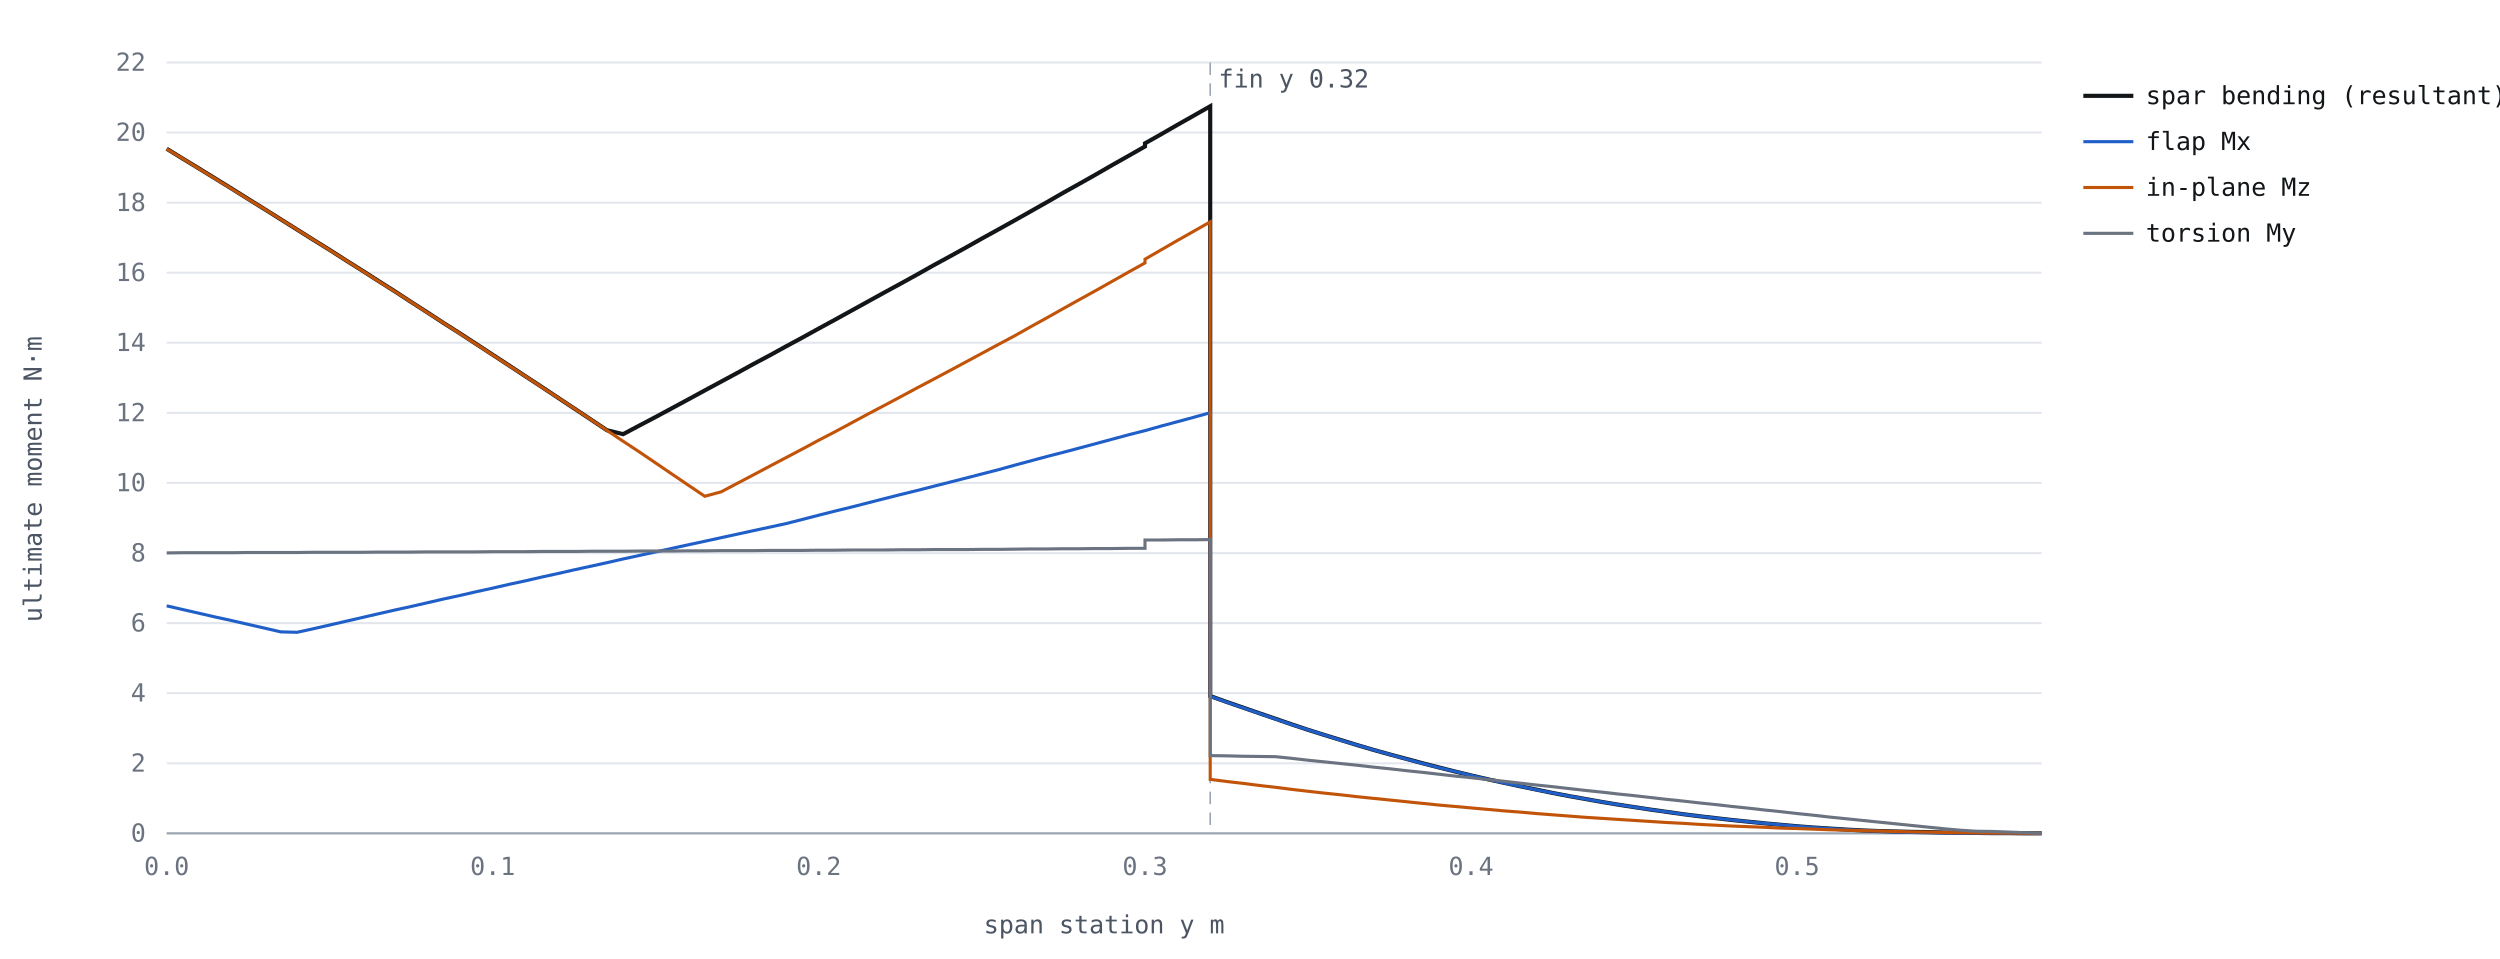
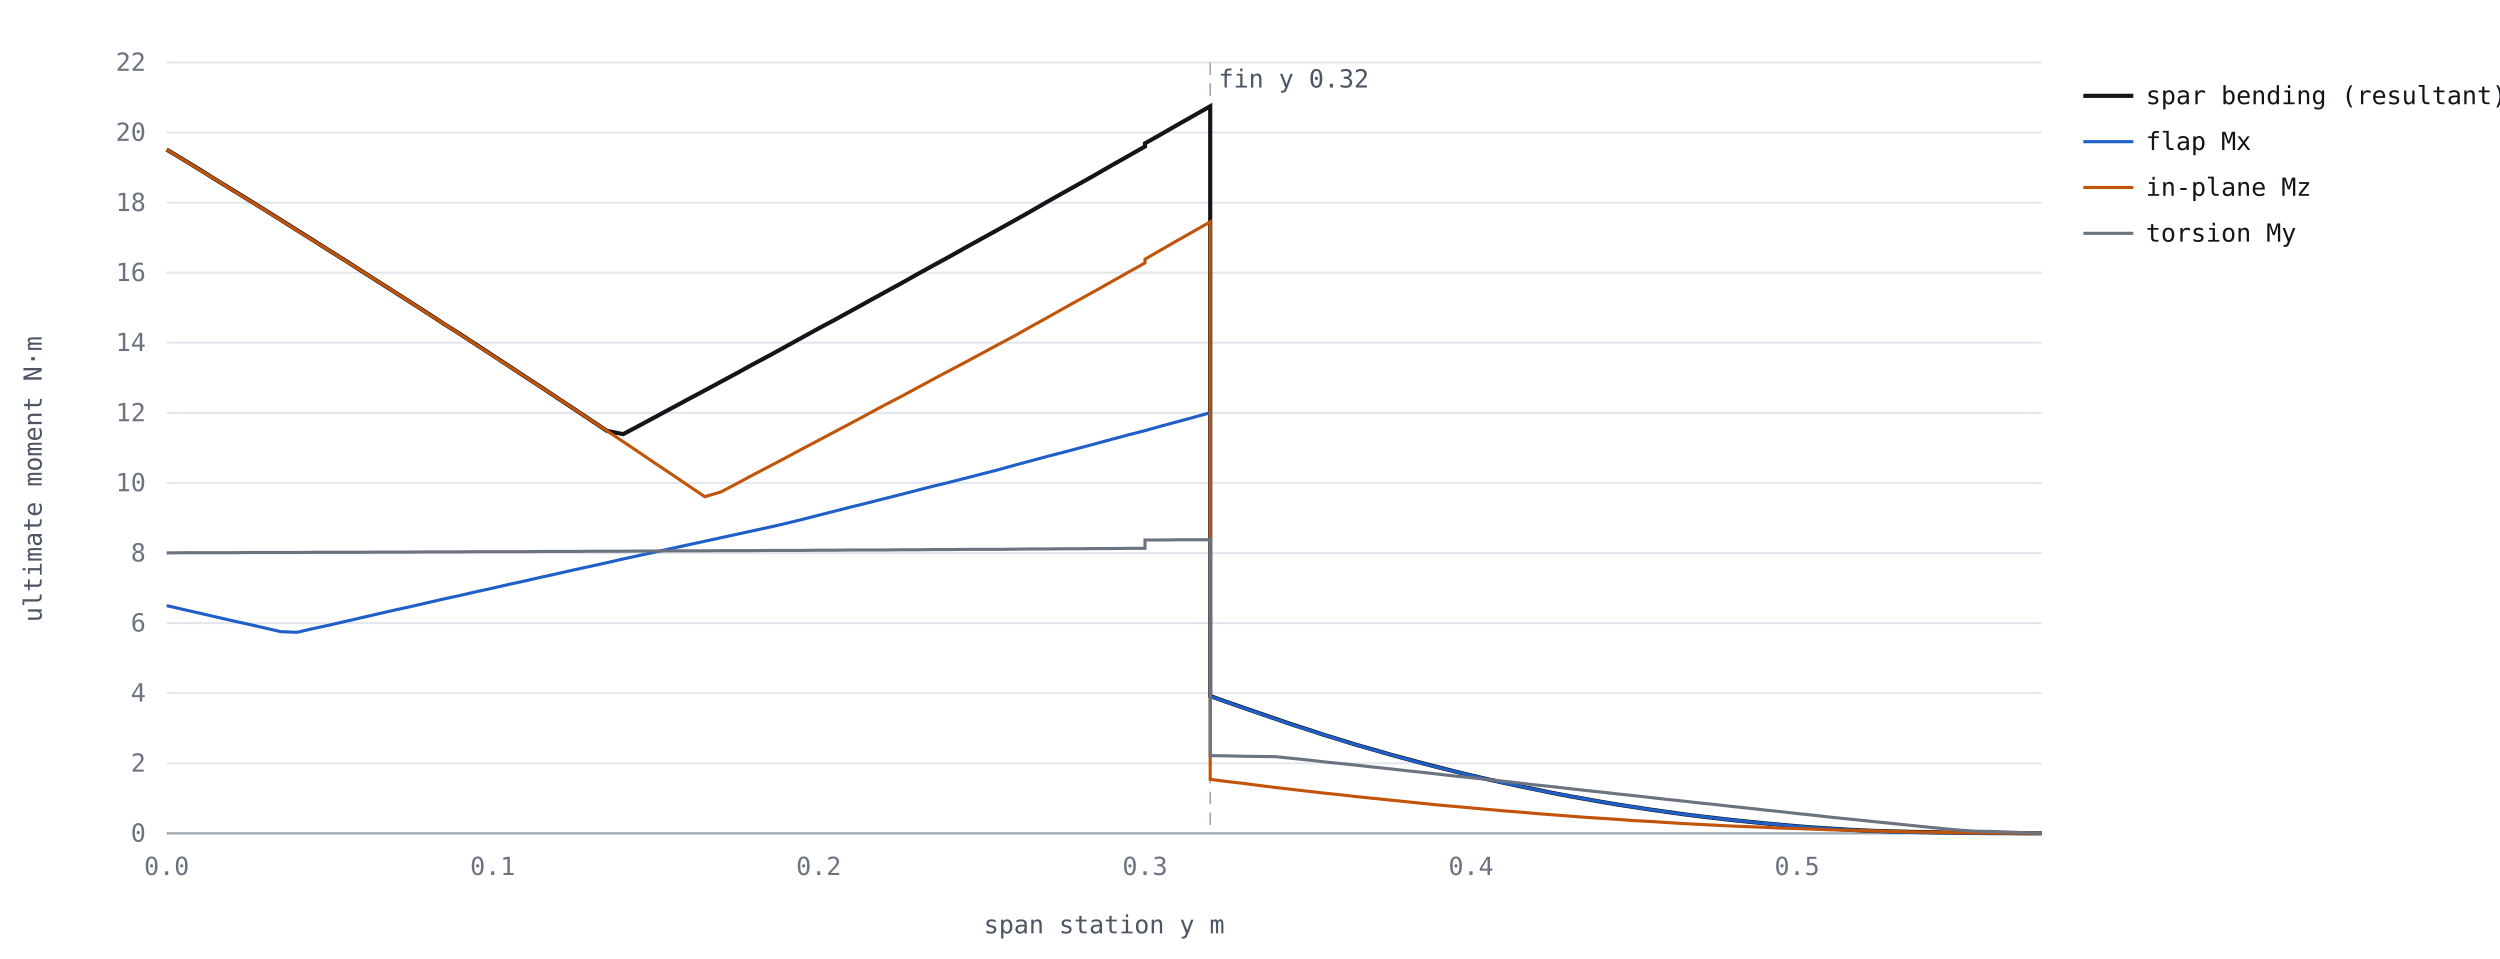
<svg xmlns="http://www.w3.org/2000/svg" viewBox="0 0 1200 460" width="1200" height="460">
  <line x1="80" y1="400.0" x2="980" y2="400.0" stroke="#E3E7ED" stroke-width="1" />
  <text x="70" y="404.0" text-anchor="end" fill="#6B7280" font-family="IBM Plex Mono, monospace" font-size="12">0</text>
  <line x1="80" y1="366.4" x2="980" y2="366.4" stroke="#E3E7ED" stroke-width="1" />
  <text x="70" y="370.4" text-anchor="end" fill="#6B7280" font-family="IBM Plex Mono, monospace" font-size="12">2</text>
  <line x1="80" y1="332.7" x2="980" y2="332.7" stroke="#E3E7ED" stroke-width="1" />
  <text x="70" y="336.7" text-anchor="end" fill="#6B7280" font-family="IBM Plex Mono, monospace" font-size="12">4</text>
  <line x1="80" y1="299.1" x2="980" y2="299.1" stroke="#E3E7ED" stroke-width="1" />
  <text x="70" y="303.1" text-anchor="end" fill="#6B7280" font-family="IBM Plex Mono, monospace" font-size="12">6</text>
  <line x1="80" y1="265.5" x2="980" y2="265.5" stroke="#E3E7ED" stroke-width="1" />
  <text x="70" y="269.5" text-anchor="end" fill="#6B7280" font-family="IBM Plex Mono, monospace" font-size="12">8</text>
  <line x1="80" y1="231.8" x2="980" y2="231.8" stroke="#E3E7ED" stroke-width="1" />
  <text x="70" y="235.8" text-anchor="end" fill="#6B7280" font-family="IBM Plex Mono, monospace" font-size="12">10</text>
  <line x1="80" y1="198.2" x2="980" y2="198.2" stroke="#E3E7ED" stroke-width="1" />
  <text x="70" y="202.2" text-anchor="end" fill="#6B7280" font-family="IBM Plex Mono, monospace" font-size="12">12</text>
  <line x1="80" y1="164.5" x2="980" y2="164.5" stroke="#E3E7ED" stroke-width="1" />
  <text x="70" y="168.5" text-anchor="end" fill="#6B7280" font-family="IBM Plex Mono, monospace" font-size="12">14</text>
  <line x1="80" y1="130.9" x2="980" y2="130.9" stroke="#E3E7ED" stroke-width="1" />
  <text x="70" y="134.9" text-anchor="end" fill="#6B7280" font-family="IBM Plex Mono, monospace" font-size="12">16</text>
  <line x1="80" y1="97.3" x2="980" y2="97.3" stroke="#E3E7ED" stroke-width="1" />
  <text x="70" y="101.3" text-anchor="end" fill="#6B7280" font-family="IBM Plex Mono, monospace" font-size="12">18</text>
  <line x1="80" y1="63.6" x2="980" y2="63.6" stroke="#E3E7ED" stroke-width="1" />
  <text x="70" y="67.6" text-anchor="end" fill="#6B7280" font-family="IBM Plex Mono, monospace" font-size="12">20</text>
  <line x1="80" y1="30.0" x2="980" y2="30.0" stroke="#E3E7ED" stroke-width="1" />
  <text x="70" y="34.0" text-anchor="end" fill="#6B7280" font-family="IBM Plex Mono, monospace" font-size="12">22</text>
  <text x="80.0" y="420" text-anchor="middle" fill="#6B7280" font-family="IBM Plex Mono, monospace" font-size="12">0.0</text>
  <text x="236.5" y="420" text-anchor="middle" fill="#6B7280" font-family="IBM Plex Mono, monospace" font-size="12">0.1</text>
  <text x="393.0" y="420" text-anchor="middle" fill="#6B7280" font-family="IBM Plex Mono, monospace" font-size="12">0.2</text>
  <text x="549.6" y="420" text-anchor="middle" fill="#6B7280" font-family="IBM Plex Mono, monospace" font-size="12">0.3</text>
  <text x="706.1" y="420" text-anchor="middle" fill="#6B7280" font-family="IBM Plex Mono, monospace" font-size="12">0.4</text>
  <text x="862.6" y="420" text-anchor="middle" fill="#6B7280" font-family="IBM Plex Mono, monospace" font-size="12">0.5</text>
  <line x1="80" y1="400.0" x2="980" y2="400.0" stroke="#9AA4B1" />
  <line x1="580.9" y1="30" x2="580.9" y2="400" stroke="#9AA4B1" stroke-dasharray="6 4" stroke-width="0.75" />
  <text x="584.9" y="42" fill="#4B5563" font-family="IBM Plex Mono, monospace" font-size="12">fin y 0.32</text>
  <text x="530.0" y="448" text-anchor="middle" fill="#4B5563" font-family="IBM Plex Mono, monospace" font-size="12">span station y m</text>
  <text x="20" y="230.0" fill="#4B5563" font-family="IBM Plex Mono, monospace" font-size="12" transform="rotate(-90 20 230.0)" text-anchor="middle">ultimate moment N·m</text>
-   <path d="M80.0,71.4 L87.8,76.2 L95.7,81.0 L103.5,85.8 L111.3,90.6 L119.1,95.5 L127.0,100.4 L134.8,105.3 L142.6,110.2 L150.4,115.1 L158.3,120.0 L166.1,125.0 L173.9,129.9 L181.7,134.9 L189.6,139.9 L197.4,145.0 L205.2,150.0 L213.0,155.1 L220.9,160.1 L228.7,165.2 L236.5,170.3 L244.3,175.4 L252.2,180.6 L260.0,185.7 L267.8,190.9 L275.7,196.1 L283.5,201.3 L291.3,206.5 L299.1,208.4 L307.0,204.2 L314.8,200.1 L322.6,195.9 L330.4,191.7 L338.3,187.4 L346.1,183.2 L353.9,179.0 L361.7,174.7 L369.6,170.5 L377.4,166.2 L385.2,162.0 L393.0,157.7 L400.9,153.4 L408.7,149.1 L416.5,144.8 L424.3,140.5 L432.2,136.2 L440.0,131.9 L447.8,127.5 L455.7,123.2 L463.5,118.9 L471.3,114.5 L479.1,110.2 L487.0,105.8 L494.8,101.4 L502.6,97.0 L510.4,92.5 L518.3,88.1 L526.1,83.7 L533.9,79.2 L541.7,74.8 L549.6,70.3 L549.6,68.8 L549.6,68.8 L557.4,64.4 L565.2,59.9 L573.0,55.5 L580.9,51.0 L580.9,334.1 L580.9,334.1 L588.7,336.9 L596.5,339.6 L604.3,342.3 L612.2,345.0 L620.0,347.7 L627.8,350.3 L635.7,352.8 L643.5,355.2 L651.3,357.6 L659.1,359.9 L667.0,362.1 L674.8,364.2 L682.6,366.3 L690.4,368.3 L698.3,370.3 L706.1,372.2 L713.9,374.0 L721.7,375.7 L729.6,377.4 L737.4,379.0 L745.2,380.6 L753.0,382.1 L760.9,383.5 L768.7,384.9 L776.5,386.2 L784.3,387.4 L792.2,388.6 L800.0,389.7 L807.8,390.8 L815.7,391.8 L823.5,392.7 L831.3,393.6 L839.1,394.4 L847.0,395.2 L854.8,395.9 L862.6,396.6 L870.4,397.2 L878.3,397.7 L886.1,398.2 L893.9,398.6 L901.7,398.9 L909.6,399.1 L917.4,399.3 L925.2,399.4 L933.0,399.6 L940.9,399.7 L948.7,399.8 L956.5,399.9 L964.3,399.9 L972.2,400.0 L980.0,400.0" fill="none" stroke="#121619" stroke-width="2" />
+   <path d="M80.0,71.8 L87.8,76.5 L95.7,81.3 L103.5,86.2 L111.3,91.0 L119.1,95.8 L127.0,100.7 L134.8,105.6 L142.6,110.5 L150.4,115.4 L158.3,120.4 L166.1,125.3 L173.9,130.3 L181.7,135.3 L189.6,140.3 L197.4,145.3 L205.2,150.3 L213.0,155.4 L220.9,160.4 L228.7,165.5 L236.5,170.6 L244.3,175.7 L252.2,180.9 L260.0,186.0 L267.8,191.2 L275.7,196.4 L283.5,201.6 L291.3,206.8 L299.1,208.4 L307.0,204.2 L314.8,200.0 L322.6,195.8 L330.4,191.6 L338.3,187.4 L346.1,183.2 L353.9,179.0 L361.7,174.7 L369.6,170.5 L377.4,166.2 L385.2,161.9 L393.0,157.6 L400.9,153.4 L408.7,149.1 L416.5,144.8 L424.3,140.5 L432.2,136.2 L440.0,131.8 L447.8,127.5 L455.7,123.2 L463.5,118.8 L471.3,114.5 L479.1,110.2 L487.0,105.8 L494.8,101.4 L502.6,96.9 L510.4,92.5 L518.3,88.1 L526.1,83.7 L533.9,79.2 L541.7,74.8 L549.6,70.3 L549.6,68.8 L549.6,68.8 L557.4,64.4 L565.2,59.9 L573.0,55.5 L580.9,51.0 L580.9,334.1 L580.9,334.1 L588.7,336.9 L596.5,339.6 L604.3,342.3 L612.2,345.0 L620.0,347.7 L627.8,350.2 L635.7,352.8 L643.5,355.2 L651.3,357.6 L659.1,359.8 L667.0,362.1 L674.8,364.2 L682.6,366.3 L690.4,368.3 L698.3,370.3 L706.1,372.2 L713.9,374.0 L721.7,375.7 L729.6,377.4 L737.4,379.0 L745.2,380.6 L753.0,382.1 L760.9,383.5 L768.7,384.9 L776.5,386.2 L784.3,387.4 L792.2,388.6 L800.0,389.7 L807.8,390.8 L815.7,391.8 L823.5,392.7 L831.3,393.6 L839.1,394.4 L847.0,395.2 L854.8,395.9 L862.6,396.6 L870.4,397.2 L878.3,397.7 L886.1,398.2 L893.9,398.6 L901.7,398.9 L909.6,399.1 L917.4,399.3 L925.2,399.4 L933.0,399.6 L940.9,399.7 L948.7,399.8 L956.5,399.9 L964.3,399.9 L972.2,400.0 L980.0,400.0" fill="none" stroke="#121619" stroke-width="2" />
  <line x1="1000" y1="46" x2="1024" y2="46" stroke="#121619" stroke-width="2" />
  <text x="1030" y="50" fill="#121619" font-family="IBM Plex Mono, monospace" font-size="12">spar bending (resultant)</text>
-   <path d="M80.0,290.8 L87.8,292.6 L95.7,294.4 L103.5,296.2 L111.3,297.9 L119.1,299.7 L127.0,301.5 L134.8,303.3 L142.6,303.5 L150.4,301.8 L158.3,300.0 L166.1,298.2 L173.9,296.4 L181.7,294.6 L189.6,292.8 L197.4,291.1 L205.2,289.3 L213.0,287.5 L220.9,285.8 L228.7,284.0 L236.5,282.3 L244.3,280.5 L252.2,278.8 L260.0,277.0 L267.8,275.3 L275.7,273.5 L283.5,271.8 L291.3,270.1 L299.1,268.3 L307.0,266.6 L314.8,264.9 L322.6,263.2 L330.4,261.5 L338.3,259.8 L346.1,258.1 L353.9,256.4 L361.7,254.7 L369.6,253.0 L377.4,251.3 L385.2,249.3 L393.0,247.3 L400.9,245.3 L408.7,243.4 L416.5,241.4 L424.3,239.4 L432.2,237.4 L440.0,235.5 L447.8,233.5 L455.7,231.5 L463.5,229.5 L471.3,227.5 L479.1,225.5 L487.0,223.3 L494.8,221.2 L502.6,219.1 L510.4,217.1 L518.3,215.0 L526.1,212.9 L533.9,210.8 L541.7,208.7 L549.6,206.7 L549.6,206.7 L549.6,206.7 L557.4,204.5 L565.2,202.4 L573.0,200.3 L580.9,198.1 L580.9,334.2 L580.9,334.2 L588.7,337.0 L596.5,339.7 L604.3,342.4 L612.2,345.1 L620.0,347.8 L627.8,350.3 L635.7,352.8 L643.5,355.3 L651.3,357.6 L659.1,359.9 L667.0,362.1 L674.8,364.3 L682.6,366.4 L690.4,368.4 L698.3,370.3 L706.1,372.2 L713.9,374.0 L721.7,375.8 L729.6,377.4 L737.4,379.1 L745.2,380.6 L753.0,382.1 L760.9,383.5 L768.7,384.9 L776.5,386.2 L784.3,387.4 L792.2,388.6 L800.0,389.7 L807.8,390.8 L815.7,391.8 L823.5,392.7 L831.3,393.6 L839.1,394.4 L847.0,395.2 L854.8,395.9 L862.6,396.6 L870.4,397.2 L878.3,397.7 L886.1,398.2 L893.9,398.6 L901.7,399.0 L909.6,399.3 L917.4,399.6 L925.2,399.7 L933.0,399.8 L940.9,399.9 L948.7,399.9 L956.5,399.9 L964.3,400.0 L972.2,400.0 L980.0,400.0" fill="none" stroke="#1F5FC7" stroke-width="1.5" />
+   <path d="M80.0,290.7 L87.8,292.5 L95.7,294.3 L103.5,296.1 L111.3,297.9 L119.1,299.6 L127.0,301.4 L134.8,303.2 L142.6,303.5 L150.4,301.7 L158.3,300.0 L166.1,298.2 L173.9,296.4 L181.7,294.6 L189.6,292.8 L197.4,291.1 L205.2,289.3 L213.0,287.5 L220.9,285.8 L228.7,284.0 L236.5,282.3 L244.3,280.5 L252.2,278.8 L260.0,277.0 L267.8,275.3 L275.7,273.5 L283.5,271.8 L291.3,270.1 L299.1,268.3 L307.0,266.6 L314.8,264.9 L322.6,263.2 L330.4,261.5 L338.3,259.8 L346.1,258.1 L353.9,256.4 L361.7,254.7 L369.6,253.0 L377.4,251.2 L385.2,249.3 L393.0,247.3 L400.9,245.3 L408.7,243.3 L416.5,241.4 L424.3,239.4 L432.2,237.4 L440.0,235.4 L447.8,233.4 L455.7,231.5 L463.5,229.5 L471.3,227.5 L479.1,225.5 L487.0,223.3 L494.8,221.2 L502.6,219.1 L510.4,217.1 L518.3,215.0 L526.1,212.9 L533.9,210.8 L541.7,208.7 L549.6,206.7 L549.6,206.7 L549.6,206.7 L557.4,204.5 L565.2,202.4 L573.0,200.3 L580.9,198.1 L580.9,334.2 L580.9,334.2 L588.7,337.0 L596.5,339.7 L604.3,342.4 L612.2,345.1 L620.0,347.8 L627.8,350.3 L635.7,352.8 L643.5,355.3 L651.3,357.6 L659.1,359.9 L667.0,362.1 L674.8,364.3 L682.6,366.4 L690.4,368.4 L698.3,370.3 L706.1,372.2 L713.9,374.0 L721.7,375.8 L729.6,377.4 L737.4,379.1 L745.2,380.6 L753.0,382.1 L760.9,383.5 L768.7,384.9 L776.5,386.2 L784.3,387.4 L792.2,388.6 L800.0,389.7 L807.8,390.8 L815.7,391.8 L823.5,392.7 L831.3,393.6 L839.1,394.4 L847.0,395.2 L854.8,395.9 L862.6,396.6 L870.4,397.2 L878.3,397.7 L886.1,398.2 L893.9,398.6 L901.7,399.0 L909.6,399.3 L917.4,399.6 L925.2,399.7 L933.0,399.8 L940.9,399.9 L948.7,399.9 L956.5,399.9 L964.3,400.0 L972.2,400.0 L980.0,400.0" fill="none" stroke="#1F5FC7" stroke-width="1.5" />
  <line x1="1000" y1="68" x2="1024" y2="68" stroke="#1F5FC7" stroke-width="1.5" />
  <text x="1030" y="72" fill="#121619" font-family="IBM Plex Mono, monospace" font-size="12">flap Mx</text>
-   <path d="M80.0,71.5 L87.8,76.2 L95.7,81.1 L103.5,85.9 L111.3,90.7 L119.1,95.6 L127.0,100.4 L134.8,105.3 L142.6,110.2 L150.4,115.1 L158.3,120.1 L166.1,125.0 L173.9,130.0 L181.7,135.0 L189.6,140.0 L197.4,145.0 L205.2,150.1 L213.0,155.1 L220.9,160.2 L228.7,165.3 L236.5,170.4 L244.3,175.5 L252.2,180.6 L260.0,185.8 L267.8,190.9 L275.7,196.1 L283.5,201.3 L291.3,206.6 L299.1,211.8 L307.0,217.0 L314.8,222.3 L322.6,227.6 L330.4,232.9 L338.3,238.2 L346.1,236.1 L353.9,232.0 L361.7,227.9 L369.6,223.7 L377.4,219.6 L385.2,215.5 L393.0,211.3 L400.9,207.2 L408.7,203.0 L416.5,198.8 L424.3,194.7 L432.2,190.5 L440.0,186.3 L447.8,182.2 L455.7,178.0 L463.5,173.8 L471.3,169.6 L479.1,165.4 L487.0,161.2 L494.8,156.8 L502.6,152.5 L510.4,148.1 L518.3,143.7 L526.1,139.4 L533.9,135.0 L541.7,130.6 L549.6,126.2 L549.6,124.4 L549.6,124.4 L557.4,119.9 L565.2,115.4 L573.0,111.0 L580.9,106.5 L580.9,374.1 L580.9,374.1 L588.7,375.1 L596.5,376.0 L604.3,377.0 L612.2,377.9 L620.0,378.9 L627.8,379.8 L635.7,380.7 L643.5,381.5 L651.3,382.4 L659.1,383.2 L667.0,384.0 L674.8,384.8 L682.6,385.6 L690.4,386.4 L698.3,387.1 L706.1,387.8 L713.9,388.5 L721.7,389.2 L729.6,389.8 L737.4,390.5 L745.2,391.1 L753.0,391.7 L760.9,392.3 L768.7,392.8 L776.5,393.3 L784.3,393.8 L792.2,394.3 L800.0,394.8 L807.8,395.2 L815.7,395.7 L823.5,396.1 L831.3,396.5 L839.1,396.8 L847.0,397.1 L854.8,397.5 L862.6,397.7 L870.4,398.0 L878.3,398.3 L886.1,398.5 L893.9,398.7 L901.7,398.9 L909.6,399.1 L917.4,399.3 L925.2,399.4 L933.0,399.6 L940.9,399.7 L948.7,399.8 L956.5,399.9 L964.3,399.9 L972.2,400.0 L980.0,400.0" fill="none" stroke="#C2540A" stroke-width="1.5" />
+   <path d="M80.0,71.8 L87.8,76.6 L95.7,81.4 L103.5,86.2 L111.3,91.1 L119.1,95.9 L127.0,100.8 L134.8,105.7 L142.6,110.6 L150.4,115.5 L158.3,120.4 L166.1,125.4 L173.9,130.3 L181.7,135.3 L189.6,140.3 L197.4,145.3 L205.2,150.4 L213.0,155.4 L220.9,160.5 L228.7,165.6 L236.5,170.7 L244.3,175.8 L252.2,180.9 L260.0,186.1 L267.8,191.2 L275.7,196.4 L283.5,201.6 L291.3,206.8 L299.1,212.0 L307.0,217.3 L314.8,222.6 L322.6,227.8 L330.4,233.1 L338.3,238.4 L346.1,236.1 L353.9,232.0 L361.7,227.8 L369.6,223.7 L377.4,219.6 L385.2,215.4 L393.0,211.3 L400.9,207.1 L408.7,203.0 L416.5,198.8 L424.3,194.6 L432.2,190.5 L440.0,186.3 L447.8,182.1 L455.7,177.9 L463.5,173.8 L471.3,169.6 L479.1,165.4 L487.0,161.2 L494.8,156.8 L502.6,152.5 L510.4,148.1 L518.3,143.7 L526.1,139.4 L533.9,135.0 L541.7,130.6 L549.6,126.2 L549.6,124.4 L549.6,124.4 L557.4,119.9 L565.2,115.4 L573.0,111.0 L580.9,106.5 L580.9,374.1 L580.9,374.1 L588.7,375.1 L596.5,376.0 L604.3,377.0 L612.2,378.0 L620.0,378.9 L627.8,379.8 L635.7,380.7 L643.5,381.5 L651.3,382.4 L659.1,383.2 L667.0,384.0 L674.8,384.8 L682.6,385.6 L690.4,386.4 L698.3,387.1 L706.1,387.8 L713.9,388.5 L721.7,389.2 L729.6,389.8 L737.4,390.5 L745.2,391.1 L753.0,391.7 L760.9,392.3 L768.7,392.8 L776.5,393.3 L784.3,393.9 L792.2,394.3 L800.0,394.8 L807.8,395.3 L815.7,395.7 L823.5,396.1 L831.3,396.5 L839.1,396.8 L847.0,397.1 L854.8,397.5 L862.6,397.7 L870.4,398.0 L878.3,398.3 L886.1,398.5 L893.9,398.7 L901.7,398.9 L909.6,399.1 L917.4,399.3 L925.2,399.4 L933.0,399.6 L940.9,399.7 L948.7,399.8 L956.5,399.9 L964.3,399.9 L972.2,400.0 L980.0,400.0" fill="none" stroke="#C2540A" stroke-width="1.5" />
  <line x1="1000" y1="90" x2="1024" y2="90" stroke="#C2540A" stroke-width="1.5" />
  <text x="1030" y="94" fill="#121619" font-family="IBM Plex Mono, monospace" font-size="12">in-plane Mz</text>
-   <path d="M80.0,265.4 L87.8,265.3 L95.7,265.3 L103.5,265.3 L111.3,265.3 L119.1,265.2 L127.0,265.2 L134.8,265.2 L142.6,265.2 L150.4,265.1 L158.3,265.1 L166.1,265.1 L173.9,265.1 L181.7,265.0 L189.6,265.0 L197.4,265.0 L205.2,264.9 L213.0,264.9 L220.9,264.9 L228.7,264.9 L236.5,264.8 L244.3,264.8 L252.2,264.8 L260.0,264.7 L267.8,264.7 L275.7,264.7 L283.5,264.6 L291.3,264.6 L299.1,264.6 L307.0,264.5 L314.8,264.5 L322.6,264.5 L330.4,264.4 L338.3,264.4 L346.1,264.3 L353.9,264.3 L361.7,264.3 L369.6,264.2 L377.4,264.2 L385.2,264.2 L393.0,264.1 L400.9,264.1 L408.7,264.0 L416.5,264.0 L424.3,264.0 L432.2,263.9 L440.0,263.9 L447.8,263.8 L455.7,263.8 L463.5,263.8 L471.3,263.7 L479.1,263.7 L487.0,263.6 L494.8,263.5 L502.6,263.5 L510.4,263.4 L518.3,263.4 L526.1,263.3 L533.9,263.3 L541.7,263.2 L549.6,263.2 L549.6,259.2 L549.6,259.2 L557.4,259.2 L565.2,259.1 L573.0,259.1 L580.9,259.0 L580.9,362.7 L580.9,362.7 L588.7,362.8 L596.5,363.0 L604.3,363.1 L612.2,363.2 L620.0,364.0 L627.8,364.9 L635.7,365.7 L643.5,366.5 L651.3,367.3 L659.1,368.2 L667.0,369.0 L674.8,369.9 L682.6,370.7 L690.4,371.6 L698.3,372.5 L706.1,373.3 L713.9,374.2 L721.7,375.0 L729.6,375.9 L737.4,376.8 L745.2,377.6 L753.0,378.5 L760.9,379.4 L768.7,380.2 L776.5,381.1 L784.3,381.9 L792.2,382.8 L800.0,383.7 L807.8,384.5 L815.7,385.4 L823.5,386.2 L831.3,387.1 L839.1,387.9 L847.0,388.8 L854.8,389.6 L862.6,390.5 L870.4,391.3 L878.3,392.2 L886.1,393.0 L893.9,393.8 L901.7,394.6 L909.6,395.4 L917.4,396.2 L925.2,397.0 L933.0,397.8 L940.9,398.5 L948.7,399.0 L956.5,399.1 L964.3,399.4 L972.2,399.7 L980.0,400.0" fill="none" stroke="#6B7280" stroke-width="1.5" />
+   <path d="M80.0,265.4 L87.8,265.3 L95.7,265.3 L103.5,265.3 L111.3,265.3 L119.1,265.2 L127.0,265.2 L134.8,265.2 L142.6,265.2 L150.4,265.1 L158.3,265.1 L166.1,265.1 L173.9,265.1 L181.7,265.0 L189.6,265.0 L197.4,265.0 L205.2,264.9 L213.0,264.9 L220.9,264.9 L228.7,264.8 L236.5,264.8 L244.3,264.8 L252.2,264.8 L260.0,264.7 L267.8,264.7 L275.7,264.7 L283.5,264.6 L291.3,264.6 L299.1,264.6 L307.0,264.5 L314.8,264.5 L322.6,264.4 L330.4,264.4 L338.3,264.4 L346.1,264.3 L353.9,264.3 L361.7,264.3 L369.6,264.2 L377.4,264.2 L385.2,264.2 L393.0,264.1 L400.9,264.1 L408.7,264.0 L416.5,264.0 L424.3,264.0 L432.2,263.9 L440.0,263.9 L447.8,263.8 L455.7,263.8 L463.5,263.7 L471.3,263.7 L479.1,263.7 L487.0,263.6 L494.8,263.5 L502.6,263.5 L510.4,263.4 L518.3,263.4 L526.1,263.3 L533.9,263.3 L541.7,263.2 L549.6,263.2 L549.6,259.2 L549.6,259.2 L557.4,259.2 L565.2,259.1 L573.0,259.1 L580.9,259.1 L580.9,362.7 L580.9,362.7 L588.7,362.8 L596.5,363.0 L604.3,363.1 L612.2,363.2 L620.0,364.0 L627.8,364.8 L635.7,365.7 L643.5,366.5 L651.3,367.3 L659.1,368.2 L667.0,369.0 L674.8,369.9 L682.6,370.7 L690.4,371.6 L698.3,372.5 L706.1,373.3 L713.9,374.2 L721.7,375.0 L729.6,375.9 L737.4,376.8 L745.2,377.6 L753.0,378.5 L760.9,379.4 L768.7,380.2 L776.5,381.1 L784.3,381.9 L792.2,382.8 L800.0,383.7 L807.8,384.5 L815.7,385.4 L823.5,386.2 L831.3,387.1 L839.1,387.9 L847.0,388.8 L854.8,389.6 L862.6,390.5 L870.4,391.3 L878.3,392.2 L886.1,393.0 L893.9,393.8 L901.7,394.6 L909.6,395.4 L917.4,396.2 L925.2,397.0 L933.0,397.8 L940.9,398.5 L948.7,399.0 L956.5,399.1 L964.3,399.4 L972.2,399.7 L980.0,400.0" fill="none" stroke="#6B7280" stroke-width="1.5" />
  <line x1="1000" y1="112" x2="1024" y2="112" stroke="#6B7280" stroke-width="1.5" />
  <text x="1030" y="116" fill="#121619" font-family="IBM Plex Mono, monospace" font-size="12">torsion My</text>
</svg>
